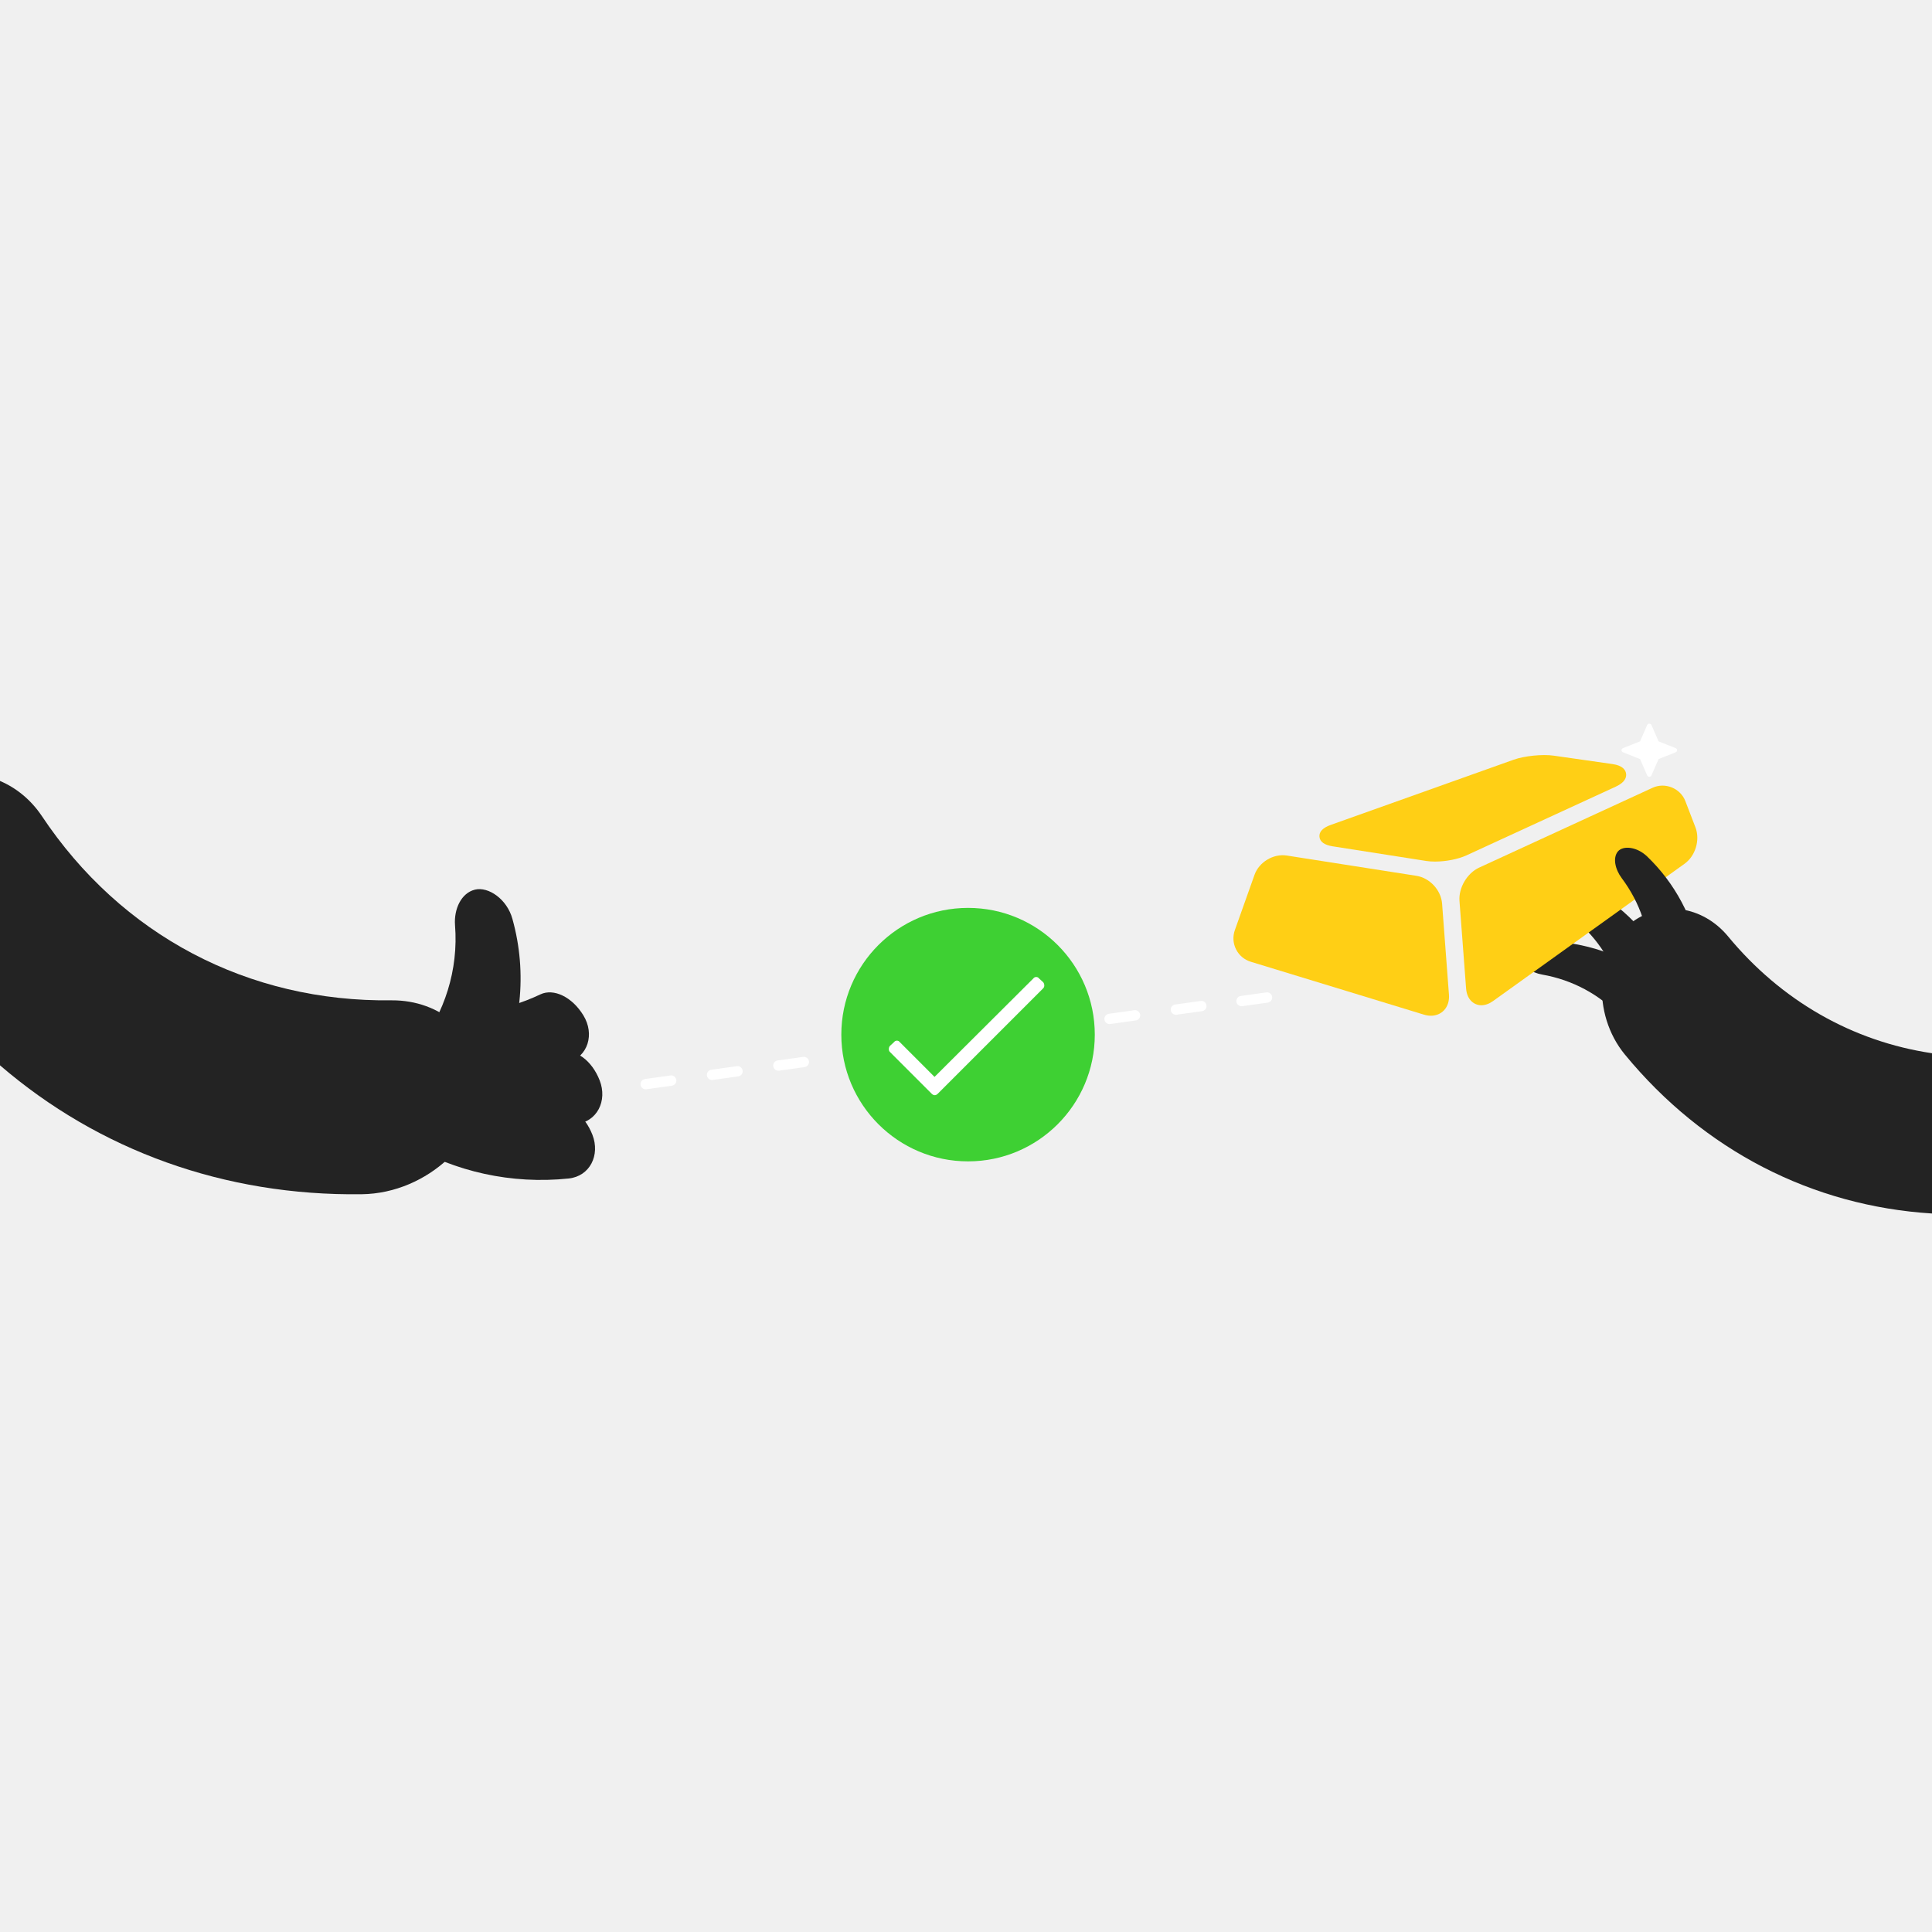
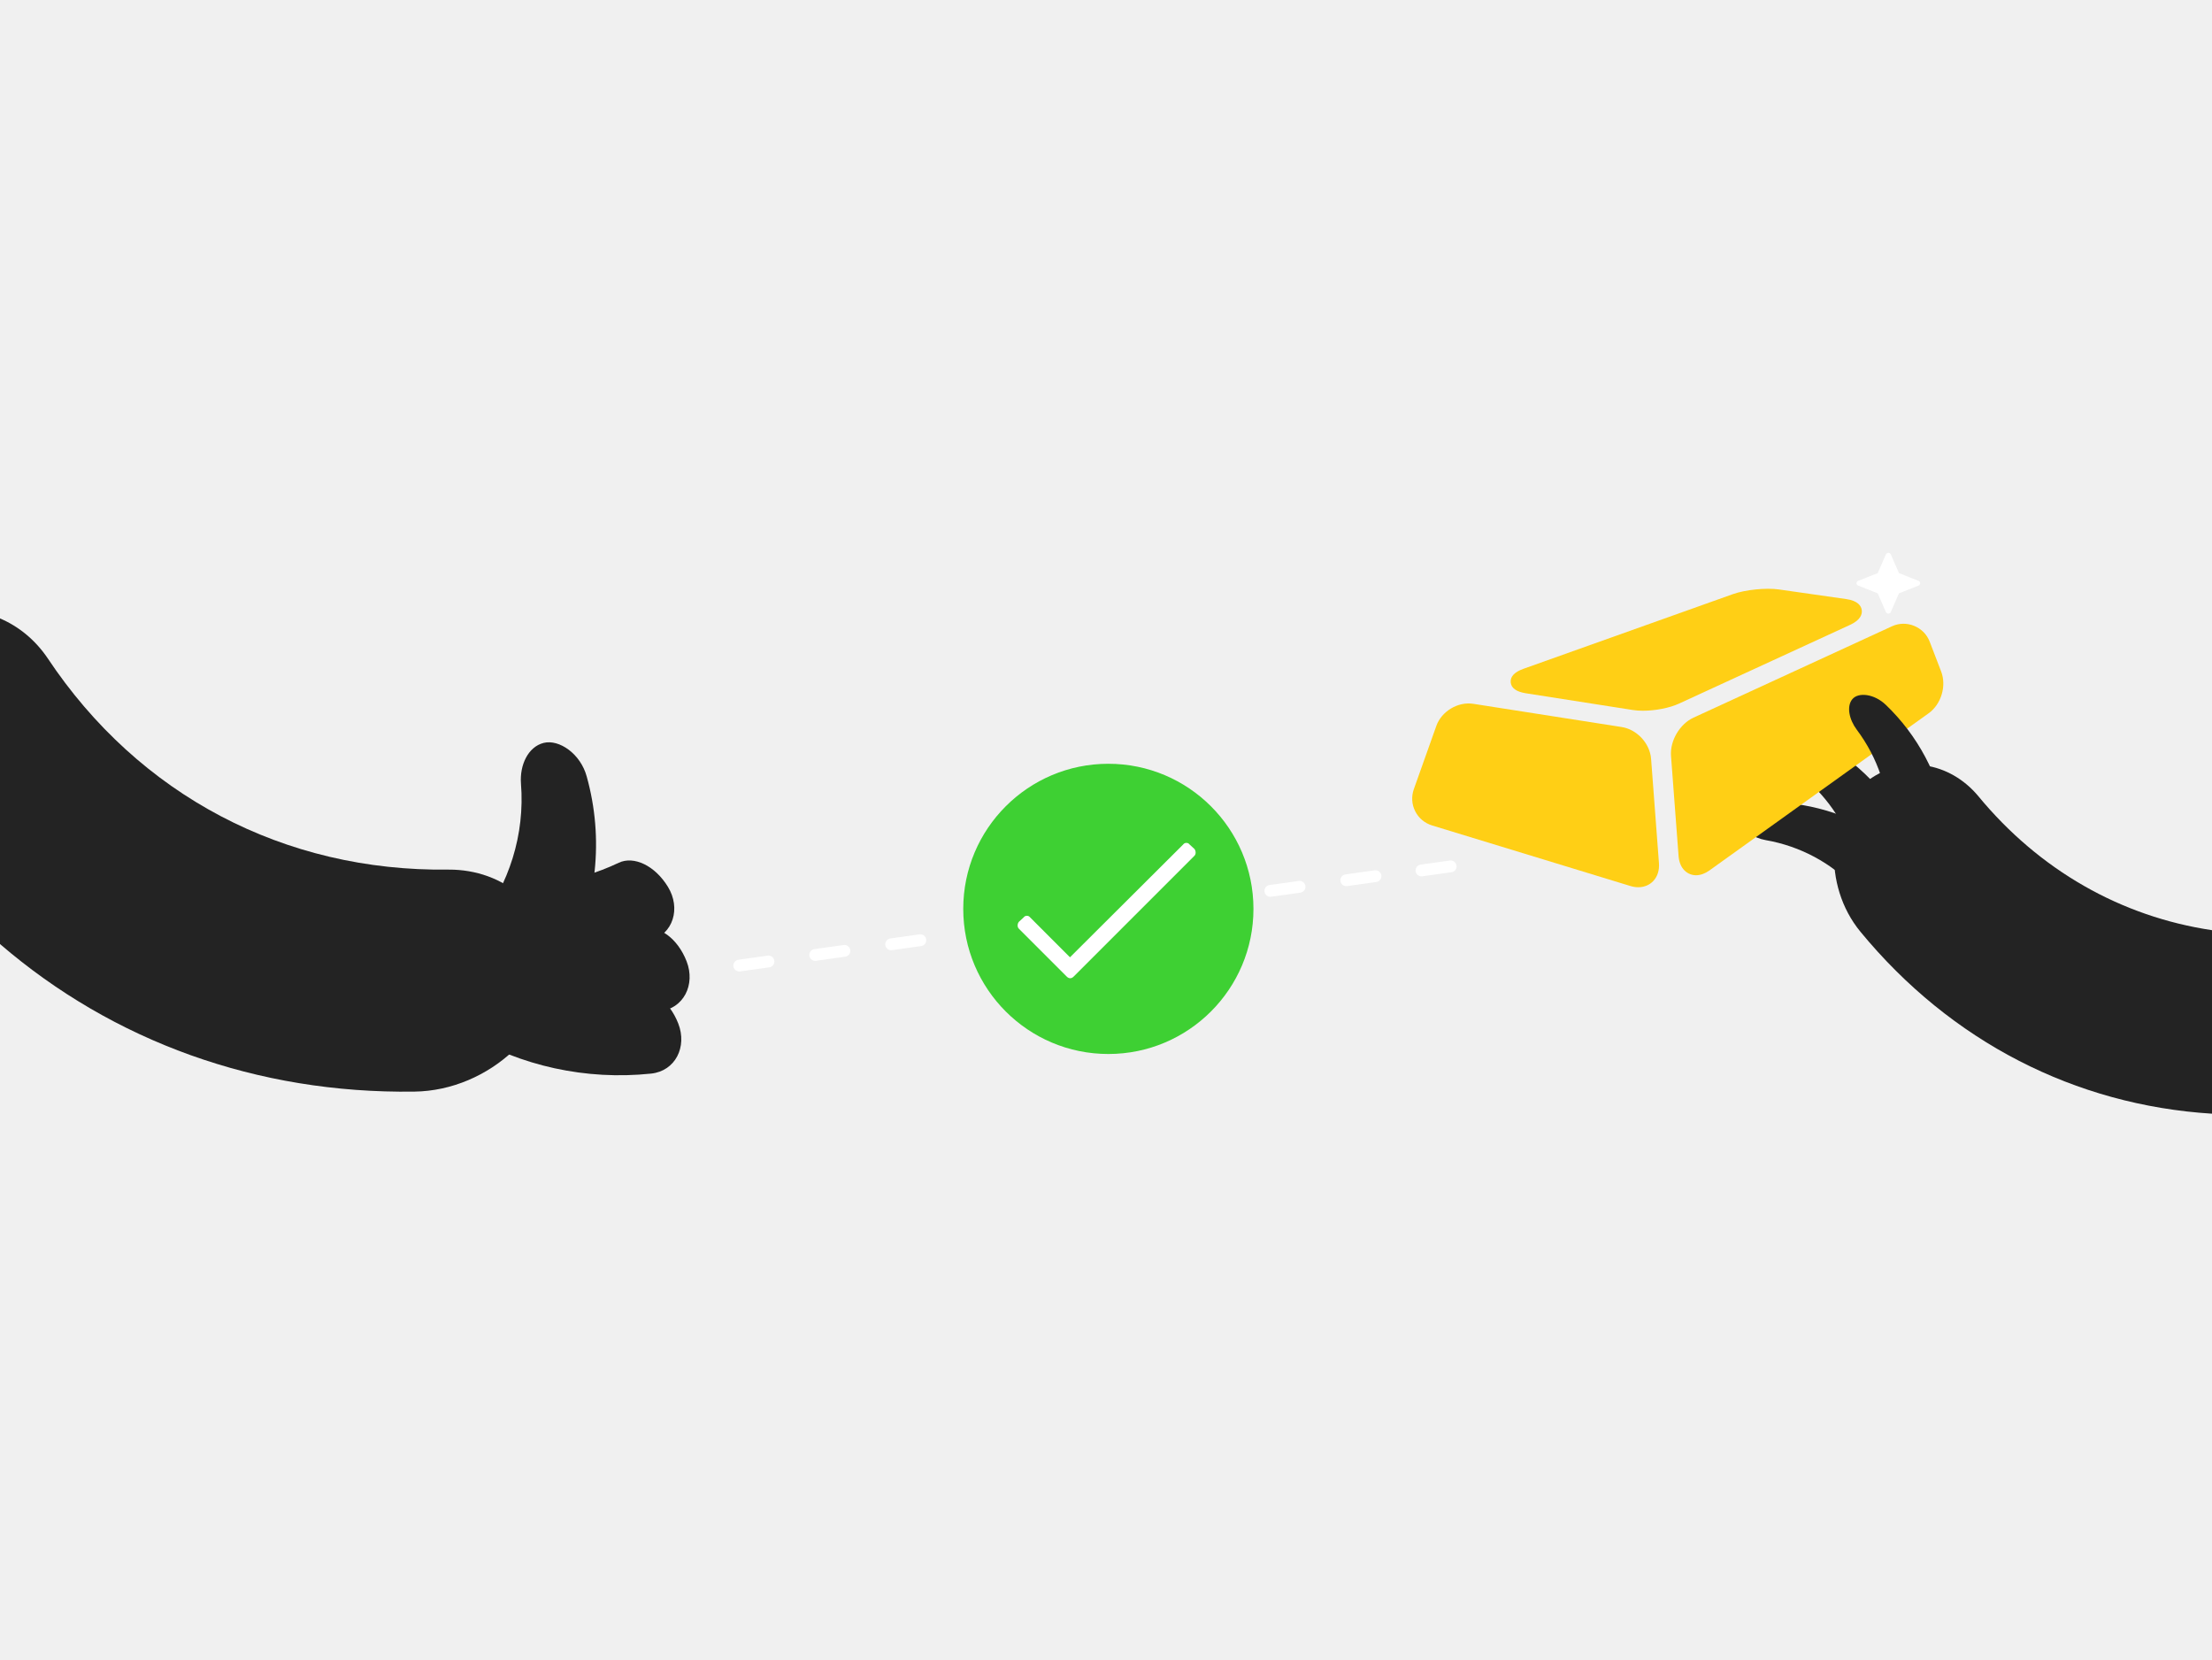
- <svg xmlns="http://www.w3.org/2000/svg" version="1.1" id="Layer_1" x="0px" y="0px" width="375px" height="375px" viewBox="0 0 375 375" enable-background="new 0 0 375 375" xml:space="preserve">
-   <path fill="#FFFFFF" d="M125.325,211.432c-0.49,0-0.918-0.361-0.988-0.861c-0.077-0.547,0.305-1.052,0.853-1.129l4.952-0.693  c0.542-0.081,1.051,0.304,1.129,0.852c0.077,0.547-0.305,1.052-0.852,1.129l-4.952,0.694  C125.42,211.429,125.373,211.432,125.325,211.432z M138.201,209.628c-0.491,0-0.919-0.361-0.989-0.861  c-0.077-0.547,0.305-1.052,0.853-1.129l4.951-0.693c0.542-0.082,1.052,0.305,1.129,0.853c0.077,0.547-0.305,1.052-0.852,1.129  l-4.952,0.693C138.294,209.626,138.247,209.628,138.201,209.628z M151.075,207.826c-0.491,0-0.919-0.361-0.989-0.861  c-0.077-0.547,0.305-1.052,0.853-1.129l4.951-0.694c0.541-0.082,1.052,0.304,1.129,0.853c0.077,0.547-0.305,1.052-0.852,1.129  l-4.952,0.693C151.169,207.822,151.122,207.826,151.075,207.826z M215.361,198.769c-0.491,0-0.92-0.361-0.989-0.861  c-0.077-0.547,0.305-1.052,0.852-1.129l4.951-0.693c0.539-0.082,1.053,0.305,1.129,0.853c0.077,0.547-0.305,1.052-0.852,1.129  l-4.953,0.693C215.455,198.766,215.407,198.769,215.361,198.769z M228.234,196.966c-0.49,0-0.918-0.361-0.988-0.861  c-0.077-0.547,0.305-1.052,0.852-1.129l4.952-0.693c0.539-0.083,1.052,0.303,1.129,0.852c0.077,0.547-0.305,1.052-0.852,1.129  l-4.953,0.693C228.329,196.962,228.281,196.966,228.234,196.966z M240.977,195.307c-0.491,0-0.918-0.361-0.988-0.861  c-0.078-0.547,0.305-1.052,0.852-1.129l4.952-0.693c0.539-0.082,1.052,0.304,1.129,0.852c0.077,0.547-0.305,1.052-0.852,1.129  l-4.953,0.694C241.071,195.304,241.023,195.307,240.977,195.307z" />
-   <path fill="#232323" d="M304.691,177.687c-1.712-1.297-2.792-3.314-2.136-4.774c0.65-1.452,3.31-1.897,5.731-0.626  c6.564,3.437,11.982,8.972,15.341,15.873c1.234,2.578-0.434,5.247-3.289,5.789c-2.869,0.531-5.383-0.531-5.936-2.391  C312.831,186.237,309.503,181.308,304.691,177.687z" />
-   <path fill="#232323" d="M299.344,189.167c-2.103-0.367-3.99-1.673-4.067-3.269c-0.082-1.583,2.079-3.199,4.815-3.169  c7.412,0.08,14.753,2.523,20.883,7.154c2.269,1.72,2.01,4.854-0.298,6.638c-2.306,1.798-5.031,1.986-6.37,0.586  C310.48,193.083,305.282,190.207,299.344,189.167z" />
-   <path fill="#232323" d="M80.51,195.996c-3.054-0.589-6.284,0.207-7.209,2.324c-0.937,2.11,1.152,5.42,4.877,6.799  c10.08,3.736,21.312,4.221,32.01,1.129c3.984-1.155,5.254-5.55,3.052-9.155c-2.201-3.615-5.783-5.296-8.342-4.089  C97.633,196.474,89.089,197.673,80.51,195.996z" />
-   <path fill="#232323" d="M84.38,202.864c-2.904-1.117-6.224-0.903-7.508,1.017c-1.29,1.913,0.181,5.539,3.601,7.553  c9.266,5.456,20.233,7.915,31.31,6.758c4.124-0.434,6.149-4.535,4.619-8.473c-1.529-3.946-4.76-6.234-7.491-5.496  C101.15,206.356,92.525,206.03,84.38,202.864z" />
-   <path fill="#232323" d="M82.968,213.418c-2.902-1.118-6.221-0.904-7.507,1.017c-1.291,1.912,0.18,5.539,3.601,7.552  c9.264,5.457,20.233,7.915,31.311,6.759c4.125-0.434,6.149-4.536,4.619-8.474c-1.531-3.946-4.76-6.233-7.489-5.496  C99.74,216.911,91.117,216.584,82.968,213.418z" />
-   <path fill="#232323" d="M88.319,179.559c-0.227-3.112,1.198-6.211,3.852-6.876c2.62-0.649,6.254,1.84,7.297,5.708  c2.917,10.476,1.81,21.664-3.472,31.896c-1.978,3.809-7.367,4.514-11.313,1.872c-3.963-2.647-5.403-6.41-3.588-8.784  C86.293,196.601,89.013,188.275,88.319,179.559z" />
+ <svg xmlns="http://www.w3.org/2000/svg" version="1.1" id="Layer_1" x="0px" y="0px" width="300px" height="225px" viewBox="37.5 75 300 225" enable-background="new 37.5 75 300 225" xml:space="preserve">
+   <path fill="#FFFFFF" d="M137.76,206.745c-0.392,0-0.734-0.289-0.791-0.688c-0.062-0.438,0.244-0.841,0.683-0.903l3.962-0.554  c0.434-0.065,0.84,0.242,0.903,0.682c0.062,0.438-0.244,0.841-0.682,0.903l-3.962,0.555  C137.836,206.744,137.798,206.745,137.76,206.745z M148.061,205.303c-0.393,0-0.735-0.289-0.792-0.688  c-0.062-0.438,0.244-0.843,0.682-0.903l3.961-0.555c0.434-0.065,0.842,0.244,0.903,0.682c0.062,0.438-0.244,0.842-0.682,0.903  l-3.962,0.555C148.135,205.301,148.098,205.303,148.061,205.303z M158.36,203.861c-0.393,0-0.735-0.289-0.791-0.689  c-0.062-0.438,0.244-0.842,0.682-0.903l3.961-0.555c0.433-0.065,0.841,0.242,0.903,0.683c0.062,0.438-0.244,0.841-0.682,0.902  l-3.962,0.555C158.435,203.857,158.397,203.861,158.36,203.861z M209.789,196.615c-0.393,0-0.736-0.289-0.791-0.688  c-0.062-0.438,0.243-0.843,0.682-0.903l3.96-0.555c0.432-0.065,0.843,0.244,0.904,0.683c0.061,0.438-0.245,0.842-0.683,0.903  l-3.962,0.554C209.864,196.612,209.826,196.615,209.789,196.615z M220.088,195.173c-0.393,0-0.734-0.288-0.791-0.688  c-0.062-0.438,0.244-0.842,0.682-0.903l3.961-0.555c0.432-0.066,0.842,0.242,0.904,0.682c0.062,0.438-0.244,0.842-0.682,0.903  l-3.963,0.555C220.163,195.17,220.125,195.173,220.088,195.173z M230.281,193.846c-0.392,0-0.734-0.289-0.79-0.689  c-0.062-0.438,0.244-0.841,0.682-0.903l3.962-0.554c0.431-0.065,0.842,0.243,0.903,0.682c0.062,0.438-0.244,0.841-0.682,0.903  l-3.963,0.555C230.356,193.844,230.319,193.846,230.281,193.846z" />
+   <path fill="#232323" d="M281.253,179.75c-1.37-1.038-2.234-2.651-1.709-3.819c0.521-1.162,2.648-1.518,4.585-0.501  c5.251,2.75,9.586,7.177,12.273,12.698c0.987,2.062-0.348,4.198-2.632,4.632c-2.295,0.425-4.306-0.426-4.748-1.913  C287.766,186.589,285.103,182.646,281.253,179.75z" />
+   <path fill="#232323" d="M276.976,188.934c-1.683-0.294-3.192-1.338-3.254-2.615c-0.065-1.267,1.663-2.559,3.852-2.535  c5.931,0.064,11.803,2.019,16.707,5.723c1.815,1.377,1.608,3.883-0.238,5.312c-1.845,1.438-4.024,1.588-5.097,0.469  C285.885,192.066,281.726,189.766,276.976,188.934z" />
+   <path fill="#232323" d="M101.908,194.396c-2.443-0.471-5.027,0.166-5.768,1.859c-0.75,1.688,0.922,4.336,3.902,5.439  c8.063,2.989,17.049,3.377,25.608,0.903c3.187-0.925,4.203-4.44,2.441-7.324c-1.761-2.892-4.626-4.237-6.674-3.271  C115.606,194.779,108.771,195.738,101.908,194.396z" />
+   <path fill="#232323" d="M105.004,199.892c-2.323-0.894-4.979-0.723-6.006,0.813c-1.032,1.53,0.145,4.431,2.881,6.042  c7.413,4.365,16.186,6.333,25.048,5.406c3.299-0.347,4.919-3.628,3.695-6.778c-1.223-3.156-3.808-4.987-5.992-4.396  C118.42,202.685,111.52,202.424,105.004,199.892z" />
+   <path fill="#232323" d="M103.874,208.334c-2.321-0.895-4.977-0.723-6.005,0.814c-1.033,1.529,0.144,4.432,2.881,6.041  c7.411,4.365,16.186,6.333,25.049,5.407c3.3-0.347,4.919-3.629,3.695-6.779c-1.225-3.156-3.808-4.986-5.992-4.397  C117.292,211.129,110.394,210.867,103.874,208.334z" />
+   <path fill="#232323" d="M108.155,181.247c-0.182-2.489,0.958-4.969,3.082-5.5c2.096-0.519,5.003,1.472,5.838,4.566  c2.333,8.38,1.448,17.331-2.777,25.517c-1.583,3.047-5.894,3.61-9.051,1.497c-3.17-2.118-4.322-5.128-2.87-7.027  C106.534,194.881,108.71,188.221,108.155,181.247z" />
  <g>
    <g>
      <g>
-         <path fill="#FFCF15" d="M258.696,164.275l18.155,2.84c0.502,0.079,1.066,0.117,1.665,0.117c2.127,0,4.524-0.47,6.103-1.197     l29.002-13.348c1.835-0.844,2.1-1.842,2-2.53s-0.64-1.569-2.638-1.854l-11.392-1.629c-2.24-0.32-5.744,0.056-7.785,0.783     l-35.502,12.655c-1.55,0.552-2.287,1.329-2.197,2.307C256.199,163.396,257.07,164.021,258.696,164.275z" />
+         <path fill="#FFCF15" d="M244.456,169.02l14.525,2.272c0.401,0.063,0.853,0.094,1.331,0.094c1.702,0,3.62-0.376,4.883-0.958     l23.202-10.679c1.468-0.675,1.68-1.474,1.6-2.024c-0.079-0.551-0.512-1.255-2.11-1.483l-9.114-1.303     c-1.791-0.256-4.594,0.045-6.227,0.626l-28.402,10.124c-1.24,0.442-1.829,1.063-1.758,1.846     C242.46,168.317,243.156,168.817,244.456,169.02z" />
      </g>
      <g>
-         <path fill="#FFCF15" d="M274.92,169.994l-25.15-3.934c-2.621-0.411-5.395,1.286-6.263,3.728l-3.816,10.728     c-0.444,1.249-0.365,2.582,0.225,3.752c0.589,1.171,1.611,2.028,2.878,2.415l33.601,10.261c0.454,0.139,0.904,0.209,1.34,0.209     c1.01,0,1.92-0.382,2.564-1.075c0.699-0.754,1.034-1.822,0.942-3.012l-1.333-17.671C279.709,172.773,277.52,170.4,274.92,169.994     z" />
+         <path fill="#FFCF15" d="M257.437,173.595l-20.121-3.147c-2.097-0.329-4.315,1.029-5.01,2.982l-3.053,8.582     c-0.355,1-0.292,2.066,0.18,3.002c0.472,0.937,1.289,1.622,2.303,1.932l26.881,8.208c0.363,0.112,0.723,0.168,1.071,0.168     c0.809,0,1.537-0.305,2.052-0.859c0.56-0.604,0.827-1.458,0.754-2.41l-1.066-14.137     C261.268,175.818,259.516,173.92,257.437,173.595z" />
      </g>
      <g>
-         <path fill="#FFCF15" d="M329.084,160.585l-1.958-5.091c-0.959-2.492-3.925-3.71-6.364-2.586l-33.667,15.497     c-2.328,1.072-4.001,3.914-3.81,6.47l1.284,16.994c0.168,2.246,1.609,3.251,2.96,3.251c0.74,0,1.523-0.281,2.264-0.812     l37.175-26.65C329.094,166.133,330.023,163.026,329.084,160.585z" />
+         <path fill="#FFCF15" d="M300.768,166.068l-1.566-4.073c-0.768-1.994-3.14-2.968-5.092-2.068l-26.933,12.397     c-1.862,0.858-3.201,3.131-3.049,5.176l1.027,13.596c0.134,1.797,1.287,2.601,2.368,2.601c0.593,0,1.218-0.226,1.812-0.649     l29.739-21.32C300.775,170.506,301.52,168.021,300.768,166.068z" />
      </g>
    </g>
    <g>
-       <path fill="#FFFFFF" d="M314.979,146l3.353,1.334l1.396,3.198c0.111,0.213,0.381,0.299,0.602,0.194    c0.091-0.041,0.162-0.11,0.204-0.194l1.397-3.198l3.354-1.334c0.219-0.107,0.309-0.364,0.199-0.577    c-0.043-0.083-0.114-0.15-0.199-0.192l-3.354-1.333l-1.397-3.199c-0.111-0.212-0.382-0.299-0.602-0.194    c-0.088,0.042-0.159,0.11-0.204,0.194l-1.396,3.199l-3.353,1.333c-0.223,0.106-0.311,0.365-0.201,0.576    C314.821,145.891,314.892,145.958,314.979,146L314.979,146z" />
+       <path fill="#FFFFFF" d="M289.483,154.4l2.683,1.067l1.116,2.559c0.089,0.17,0.306,0.239,0.482,0.155    c0.072-0.033,0.13-0.088,0.163-0.155l1.117-2.559l2.684-1.067c0.175-0.085,0.247-0.292,0.159-0.461    c-0.034-0.066-0.091-0.12-0.159-0.154l-2.684-1.066l-1.117-2.559c-0.089-0.17-0.306-0.239-0.482-0.155    c-0.07,0.034-0.126,0.088-0.163,0.155l-1.116,2.559l-2.683,1.066c-0.179,0.085-0.249,0.292-0.16,0.461    C289.357,154.313,289.414,154.366,289.483,154.4L289.483,154.4z" />
    </g>
  </g>
-   <path fill="#232323" d="M314.77,170.438c-1.283-1.718-1.762-3.955-0.733-5.177c1.022-1.201,3.707-0.91,5.677,0.984  c5.352,5.132,9.029,11.944,10.332,19.51c0.478,2.822-1.865,4.924-4.763,4.64c-2.909-0.272-5.02-1.991-5.04-3.935  C320.206,180.917,318.386,175.259,314.77,170.438z" />
-   <circle fill="#3ED033" cx="187.899" cy="200.822" r="24.599" />
+   <path fill="#232323" d="M289.316,173.95c-1.026-1.374-1.41-3.164-0.586-4.142c0.816-0.96,2.965-0.728,4.541,0.788  c4.282,4.105,7.224,9.555,8.266,15.608c0.383,2.258-1.492,3.939-3.811,3.712c-2.327-0.218-4.016-1.593-4.031-3.148  C293.665,182.333,292.209,177.807,289.316,173.95z" />
+   <circle fill="#3ED033" cx="187.819" cy="198.258" r="19.679" />
  <g>
    <g>
      <g>
-         <path fill="#FFFFFF" d="M201.125,189.636c0.228,0,0.41,0.091,0.546,0.273l0.819,0.748c0.137,0.182,0.206,0.39,0.206,0.618     c0,0.227-0.069,0.409-0.206,0.546l-20.48,20.48c-0.182,0.182-0.377,0.273-0.579,0.273c-0.208,0-0.399-0.092-0.582-0.273     l-8.125-8.127c-0.136-0.137-0.204-0.319-0.204-0.546c0-0.228,0.067-0.43,0.204-0.611l0.819-0.755     c0.137-0.182,0.319-0.272,0.546-0.272s0.409,0.091,0.546,0.272l6.759,6.763l19.183-19.116     C200.715,189.727,200.897,189.636,201.125,189.636z" />
+         <path fill="#FFFFFF" d="M198.4,189.309c0.183,0,0.328,0.072,0.437,0.219l0.655,0.599c0.109,0.146,0.164,0.312,0.164,0.494     c0,0.182-0.055,0.327-0.164,0.437l-16.384,16.384c-0.146,0.146-0.302,0.219-0.463,0.219c-0.167,0-0.319-0.073-0.466-0.219     l-6.5-6.501c-0.109-0.109-0.163-0.255-0.163-0.438c0-0.182,0.053-0.344,0.163-0.488l0.655-0.604     c0.11-0.146,0.255-0.217,0.437-0.217s0.328,0.072,0.437,0.217l5.407,5.411l15.347-15.293     C198.072,189.381,198.217,189.309,198.4,189.309z" />
      </g>
    </g>
  </g>
-   <path fill="#232323" d="M76.068,194.164c-27.889,0.374-52.547-12.618-68.001-35.852c-2.076-3.068-4.895-5.384-8.067-6.729v55.197  c19.189,16.514,43.578,25.38,70.206,25.019c12.962-0.163,23.773-11.008,23.5-21.11C93.454,200.503,85.362,194.117,76.068,194.164z" />
-   <path fill="#232323" d="M375,204.431c-15.385-2.292-29.25-10.135-39.64-22.745c-4.764-5.704-12.854-7.343-19.197-2.235  c-6.308,5.057-7.352,17.259-0.754,25.259c15.331,18.626,36.396,29.381,59.591,30.83V204.431z" />
+   <path fill="#232323" d="M98.354,192.932c-22.311,0.299-42.038-10.095-54.401-28.682c-1.661-2.454-3.916-4.307-6.454-5.383v44.157  c15.351,13.212,34.863,20.305,56.165,20.016c10.37-0.13,19.019-8.806,18.8-16.888C112.263,198.002,105.789,192.894,98.354,192.932z" />
+   <path fill="#232323" d="M337.5,201.146c-12.308-1.835-23.399-8.108-31.711-18.197c-3.812-4.563-10.284-5.875-15.358-1.788  c-5.046,4.045-5.882,13.807-0.603,20.207c12.265,14.9,29.116,23.505,47.672,24.664V201.146z" />
</svg>
